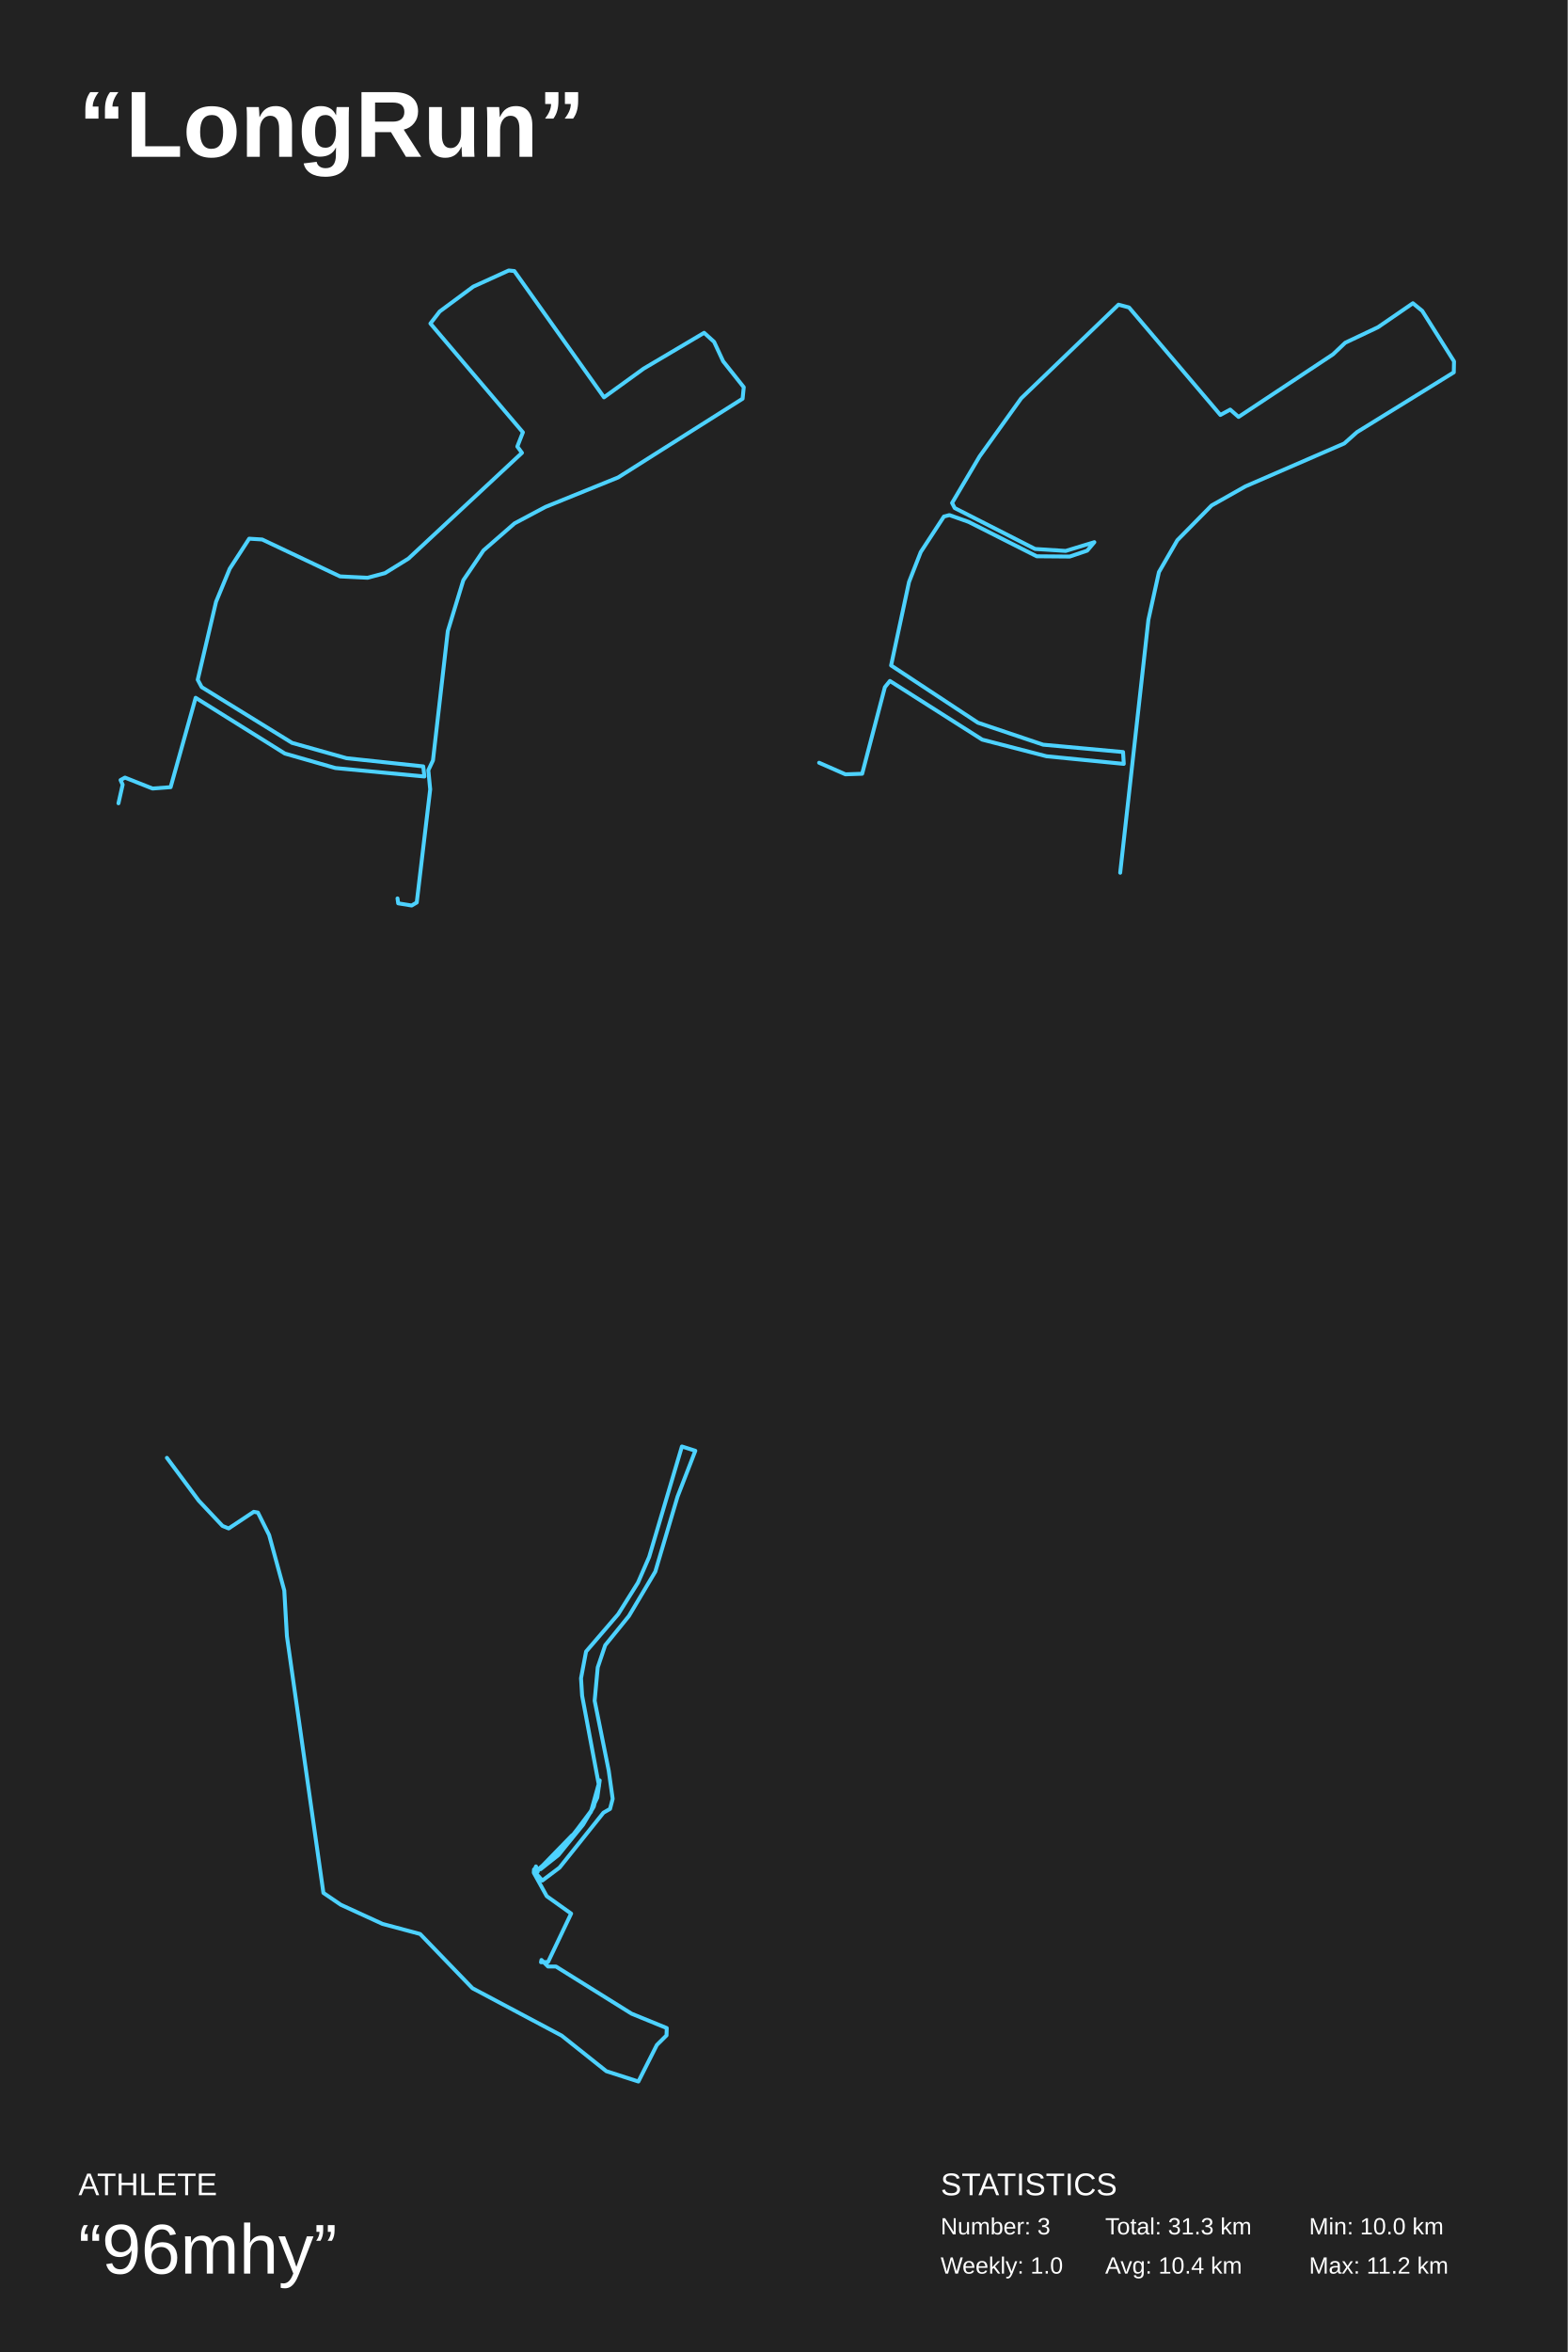
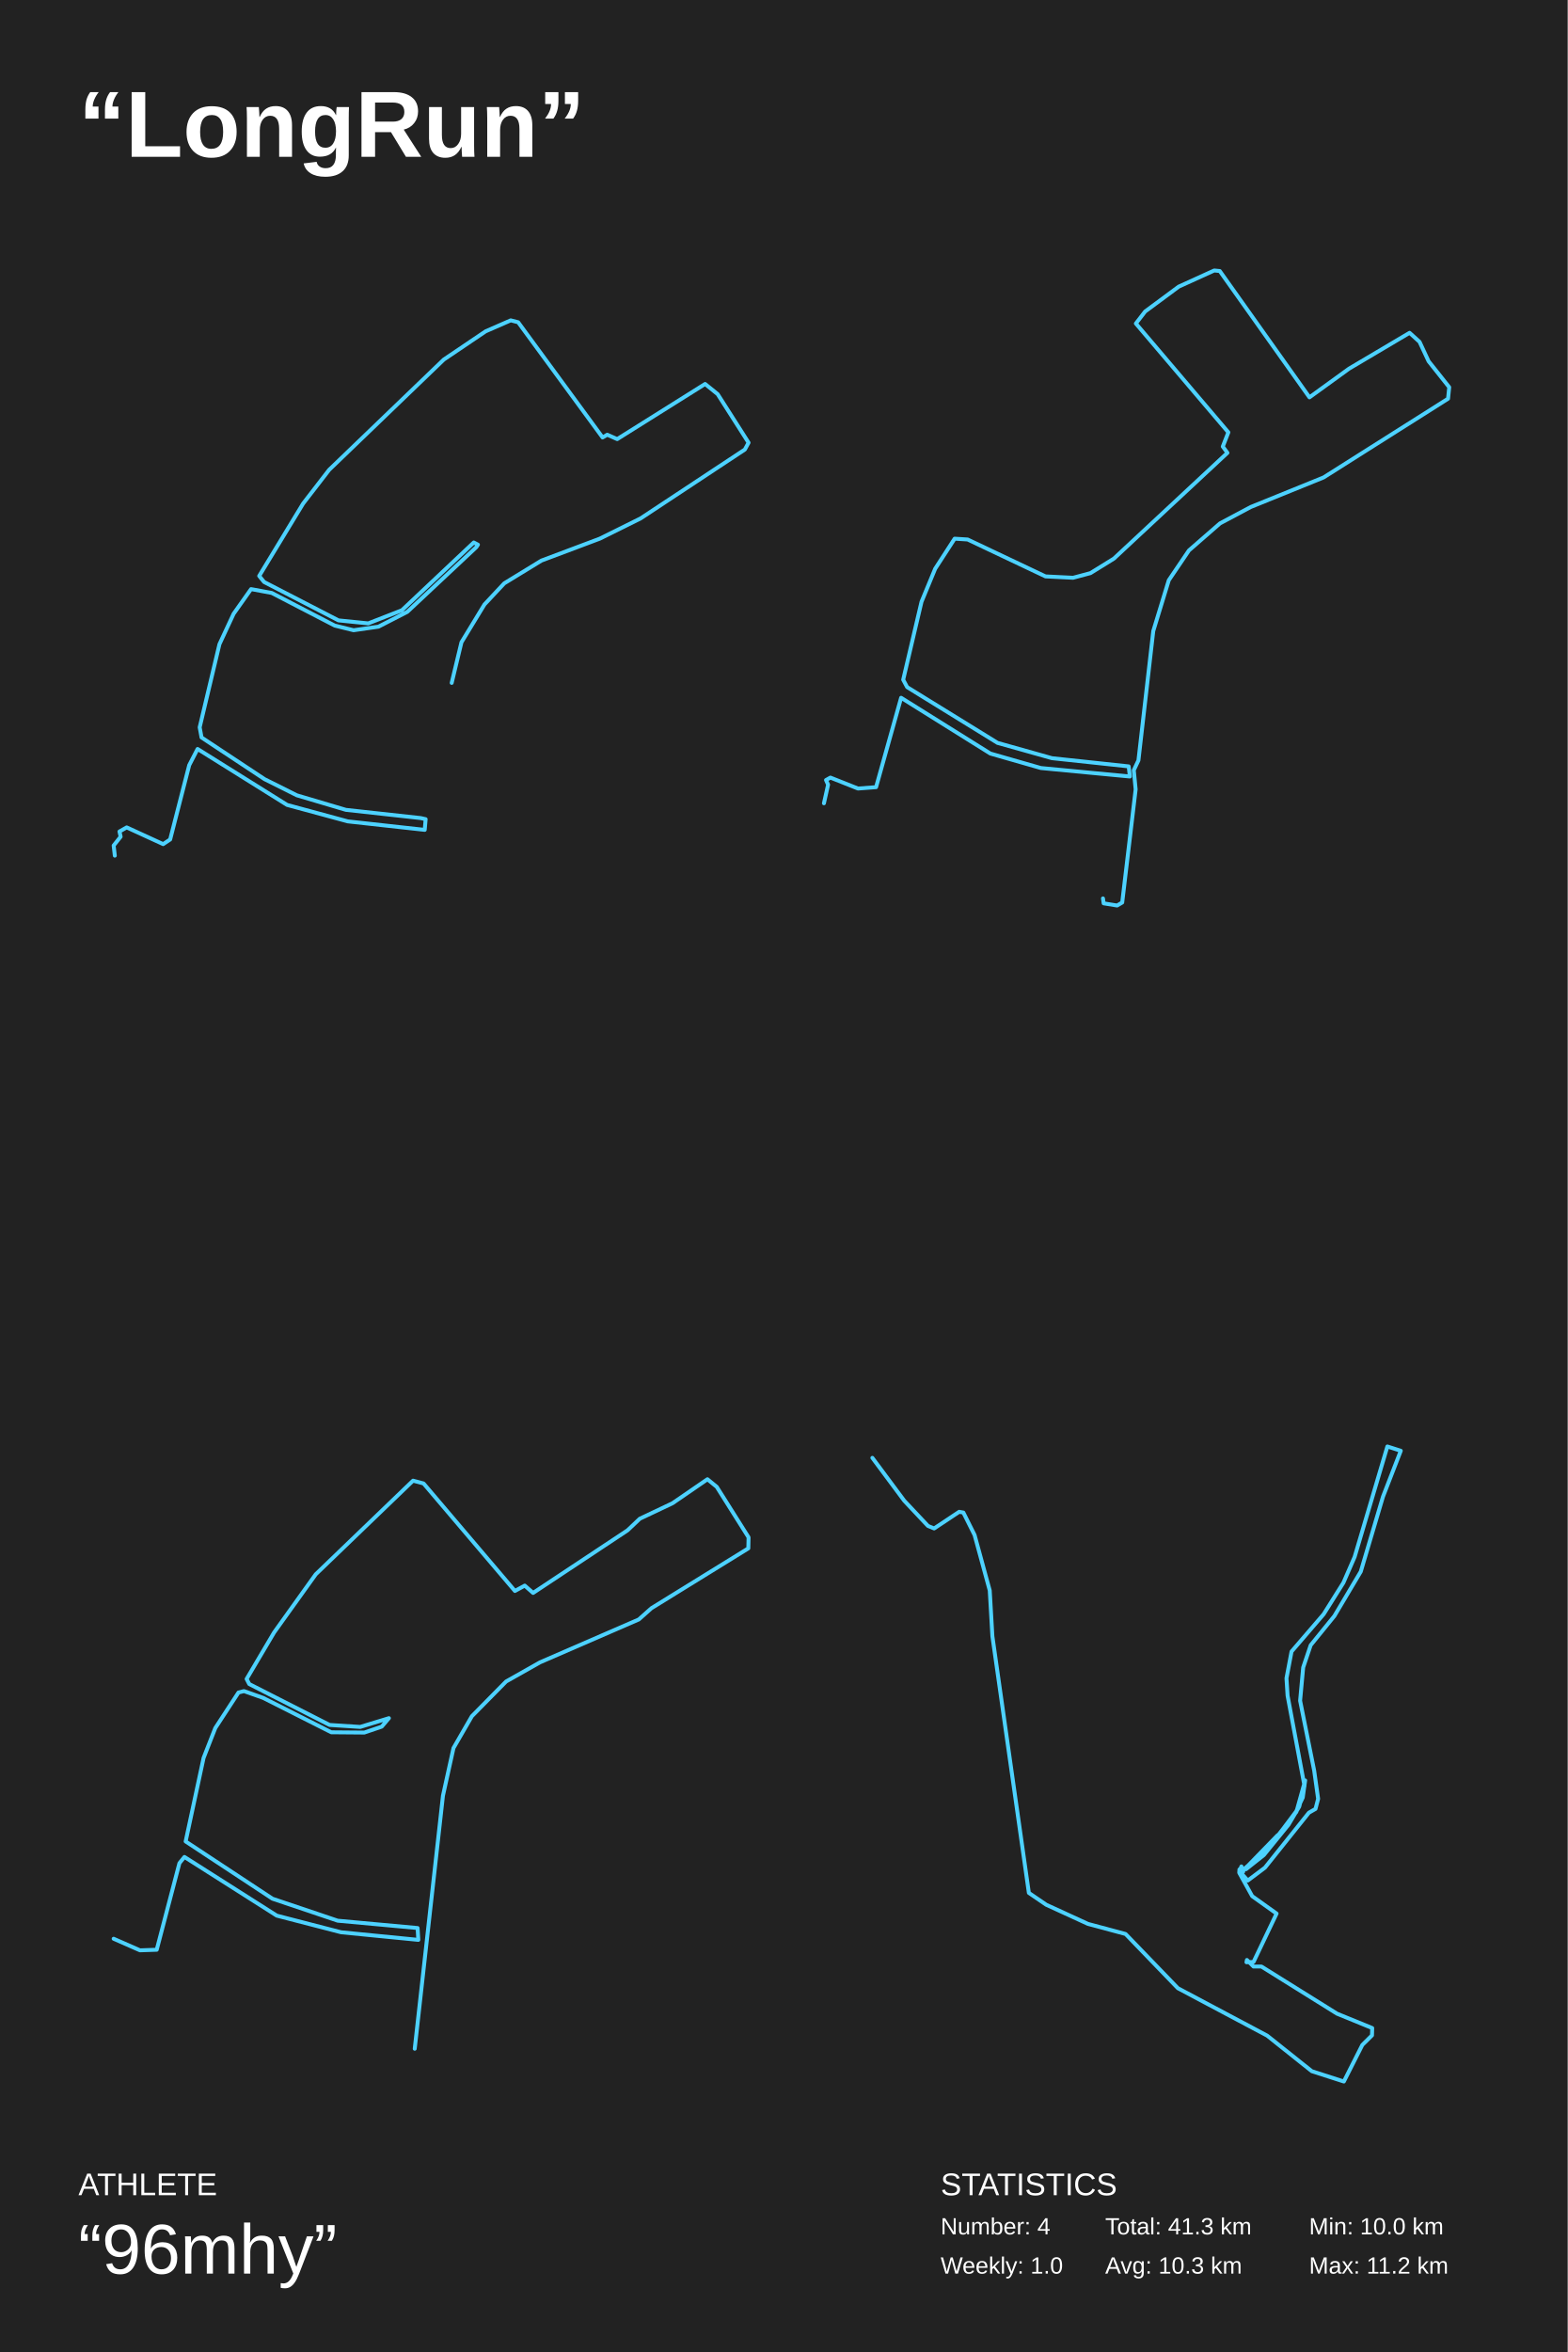
<svg xmlns="http://www.w3.org/2000/svg" baseProfile="full" height="300mm" version="1.1" viewBox="0,0,200,300" width="200mm">
  <defs />
  <rect fill="#222222" height="300" width="200" x="0" y="0" />
  <text fill="#FFFFFF" style="font-size:12px; font-family:Arial; font-weight:bold;" x="10" y="20">“LongRun”</text>
  <text fill="#FFFFFF" style="font-size:4px; font-family:Arial" x="10" y="280">ATHLETE</text>
  <text fill="#FFFFFF" style="font-size:9px; font-family:Arial" x="10" y="290">“96mhy”</text>
  <text fill="#FFFFFF" style="font-size:4px; font-family:Arial" x="120" y="280">STATISTICS</text>
-   <text fill="#FFFFFF" style="font-size:3px; font-family:Arial" x="120" y="285">Number: 3</text>
+   <text fill="#FFFFFF" style="font-size:3px; font-family:Arial" x="120" y="285">Number: 4</text>
  <text fill="#FFFFFF" style="font-size:3px; font-family:Arial" x="120" y="290">Weekly: 1.0</text>
-   <text fill="#FFFFFF" style="font-size:3px; font-family:Arial" x="141" y="285">Total: 31.3 km</text>
-   <text fill="#FFFFFF" style="font-size:3px; font-family:Arial" x="141" y="290">Avg: 10.4 km</text>
+   <text fill="#FFFFFF" style="font-size:3px; font-family:Arial" x="141" y="285">Total: 41.3 km</text>
+   <text fill="#FFFFFF" style="font-size:3px; font-family:Arial" x="141" y="290">Avg: 10.3 km</text>
  <text fill="#FFFFFF" style="font-size:3px; font-family:Arial" x="167" y="285">Min: 10.0 km</text>
  <text fill="#FFFFFF" style="font-size:3px; font-family:Arial" x="167" y="290">Max: 11.2 km</text>
-   <polyline fill="none" points="15.114,102.46 15.646,100.09 15.38,99.497 15.942,99.183 19.46,100.578 21.767,100.403 24.96,89.002 36.343,96.115 42.789,97.963 54.143,99.044 53.995,97.754 44.208,96.708 37.26,94.755 25.729,87.642 25.226,86.701 27.562,76.763 29.306,72.544 31.79,68.709 33.446,68.813 43.38,73.521 46.899,73.695 49.116,73.102 52.102,71.254 66.59,57.76 65.999,56.958 66.709,55.144 54.911,41.265 56.094,39.731 60.381,36.558 64.905,34.5 65.615,34.57 77.057,50.681 82.113,47.019 89.83,42.451 91.101,43.602 92.255,46.078 94.886,49.39 94.738,50.855 78.861,60.898 69.577,64.664 65.644,66.756 61.682,70.208 59.11,74.009 57.129,80.494 55.237,96.987 54.645,98.242 54.882,100.682 53.167,115.116 52.516,115.5 50.801,115.221 50.713,114.594" stroke="#4dd2ff" stroke-linecap="round" stroke-linejoin="round" stroke-width="0.5" />
-   <polyline fill="none" points="104.5,97.29 107.856,98.765 109.992,98.693 112.89,87.648 113.531,86.857 125.307,94.34 133.514,96.463 143.368,97.434 143.276,95.923 133.086,94.987 124.758,92.181 113.683,84.878 115.971,74.228 117.466,70.415 120.425,65.881 121.127,65.701 123.568,66.565 132.263,70.954 136.473,70.99 138.7,70.235 139.615,69.155 135.954,70.271 132.049,70.019 121.798,64.802 121.463,64.154 124.971,58.218 130.28,50.806 142.697,38.86 144.039,39.219 155.693,52.928 156.944,52.245 158.012,53.18 170.063,45.192 171.619,43.717 175.798,41.738 180.253,38.68 181.442,39.651 185.5,46.092 185.469,47.495 173.114,55.123 171.497,56.562 158.897,62.031 154.564,64.478 150.202,68.904 147.853,72.969 146.51,79.05 142.91,111.32" stroke="#4dd2ff" stroke-linecap="round" stroke-linejoin="round" stroke-width="0.5" />
-   <polyline fill="none" points="68.965,238.416 71.237,236.615 74.377,232.755 75.751,230.439 76.424,227.801 74.265,216.285 74.125,214.065 74.77,210.655 78.864,205.894 81.388,201.873 82.818,198.591 86.996,184.5 88.707,185.047 86.436,190.902 83.603,200.457 80.238,206.119 77.21,209.851 76.256,212.682 75.864,216.928 77.658,225.839 78.163,229.442 77.827,230.728 76.985,231.211 71.377,238.223 69.19,239.864 68.236,238.802 71.601,235.94 75.387,231.114 76.509,227.093 76.2,229.281 75.359,231.05 71.741,235.875 68.657,238.545 73.003,234.074 71.797,235.811 68.713,238.449 68.152,238.609 68.376,238.063 68.601,238.738 68.124,238.449 68.096,238.867 69.75,241.858 72.863,244.078 69.919,250.254 69.021,250.286 69.077,249.996 69.919,250.833 70.928,250.833 80.575,256.848 85.062,258.681 85.034,259.614 83.8,260.836 81.444,265.5 77.35,264.181 71.657,259.646 60.272,253.599 53.598,246.683 48.803,245.397 43.475,242.952 41.259,241.44 36.604,208.693 36.268,202.87 34.333,195.792 32.903,192.929 32.37,192.833 29.173,194.956 28.388,194.634 25.359,191.417 21.293,185.948" stroke="#4dd2ff" stroke-linecap="round" stroke-linejoin="round" stroke-width="0.5" />
+   <polyline fill="none" points="14.648,109.139 14.5,107.845 15.39,106.726 15.241,106.061 16.161,105.536 20.817,107.67 21.707,107.075 24.139,97.597 25.207,95.533 36.626,102.668 44.367,104.767 54.184,105.851 54.303,104.487 53.68,104.347 44.13,103.298 37.872,101.444 33.749,99.381 25.711,94.064 25.474,92.77 27.995,82.172 29.804,78.29 32.029,75.142 34.668,75.631 42.706,79.794 45.109,80.388 48.282,79.934 51.96,78.045 60.769,69.79 60.976,69.475 60.443,69.195 51.278,77.835 46.977,79.514 43.181,79.129 33.69,74.232 33.067,73.463 38.672,64.228 41.994,59.926 56.616,45.864 61.955,42.26 65.158,40.861 66.107,41.106 76.874,55.798 77.467,55.448 78.742,56.008 89.954,48.977 91.555,50.271 95.5,56.463 95.025,57.337 81.738,66.117 76.518,68.706 69.073,71.504 64.328,74.407 61.807,77.101 58.871,81.927 57.625,87.104" stroke="#4dd2ff" stroke-linecap="round" stroke-linejoin="round" stroke-width="0.5" />
+   <polyline fill="none" points="105.114,102.46 105.646,100.09 105.38,99.497 105.942,99.183 109.46,100.578 111.767,100.403 114.96,89.002 126.343,96.115 132.789,97.963 144.143,99.044 143.995,97.754 134.208,96.708 127.26,94.755 115.729,87.642 115.226,86.701 117.562,76.763 119.306,72.544 121.79,68.709 123.446,68.813 133.38,73.521 136.899,73.695 139.116,73.102 142.102,71.254 156.59,57.76 155.999,56.958 156.709,55.144 144.911,41.265 146.094,39.731 150.381,36.558 154.905,34.5 155.615,34.57 167.057,50.681 172.113,47.019 179.83,42.451 181.101,43.602 182.255,46.078 184.886,49.39 184.738,50.855 168.861,60.898 159.577,64.664 155.644,66.756 151.682,70.208 149.11,74.009 147.129,80.494 145.237,96.987 144.645,98.242 144.882,100.682 143.167,115.116 142.516,115.5 140.801,115.221 140.713,114.594" stroke="#4dd2ff" stroke-linecap="round" stroke-linejoin="round" stroke-width="0.5" />
+   <polyline fill="none" points="14.5,247.29 17.856,248.765 19.992,248.693 22.89,237.648 23.531,236.857 35.307,244.34 43.514,246.463 53.368,247.434 53.276,245.923 43.086,244.987 34.758,242.181 23.683,234.878 25.971,224.228 27.466,220.415 30.425,215.881 31.127,215.701 33.568,216.565 42.263,220.954 46.473,220.99 48.7,220.235 49.615,219.155 45.954,220.271 42.049,220.019 31.798,214.802 31.463,214.154 34.971,208.218 40.28,200.806 52.697,188.86 54.039,189.219 65.693,202.928 66.944,202.245 68.012,203.18 80.063,195.192 81.619,193.717 85.798,191.738 90.253,188.68 91.442,189.651 95.5,196.092 95.469,197.495 83.114,205.123 81.497,206.562 68.897,212.031 64.564,214.478 60.202,218.904 57.853,222.969 56.51,229.05 52.91,261.32" stroke="#4dd2ff" stroke-linecap="round" stroke-linejoin="round" stroke-width="0.5" />
+   <polyline fill="none" points="158.965,238.416 161.237,236.615 164.377,232.755 165.751,230.439 166.424,227.801 164.265,216.285 164.125,214.065 164.77,210.655 168.864,205.894 171.388,201.873 172.818,198.591 176.996,184.5 178.707,185.047 176.436,190.902 173.603,200.457 170.238,206.119 167.21,209.851 166.256,212.682 165.864,216.928 167.658,225.839 168.163,229.442 167.827,230.728 166.985,231.211 161.377,238.223 159.19,239.864 158.236,238.802 161.601,235.94 165.387,231.114 166.509,227.093 166.2,229.281 165.359,231.05 161.741,235.875 158.657,238.545 163.003,234.074 161.797,235.811 158.713,238.449 158.152,238.609 158.376,238.063 158.601,238.738 158.124,238.449 158.096,238.867 159.75,241.858 162.863,244.078 159.919,250.254 159.021,250.286 159.077,249.996 159.919,250.833 160.928,250.833 170.575,256.848 175.062,258.681 175.034,259.614 173.8,260.836 171.444,265.5 167.35,264.181 161.657,259.646 150.272,253.599 143.598,246.683 138.803,245.397 133.475,242.952 131.259,241.44 126.604,208.693 126.268,202.87 124.333,195.792 122.903,192.929 122.37,192.833 119.173,194.956 118.388,194.634 115.359,191.417 111.293,185.948" stroke="#4dd2ff" stroke-linecap="round" stroke-linejoin="round" stroke-width="0.5" />
</svg>
